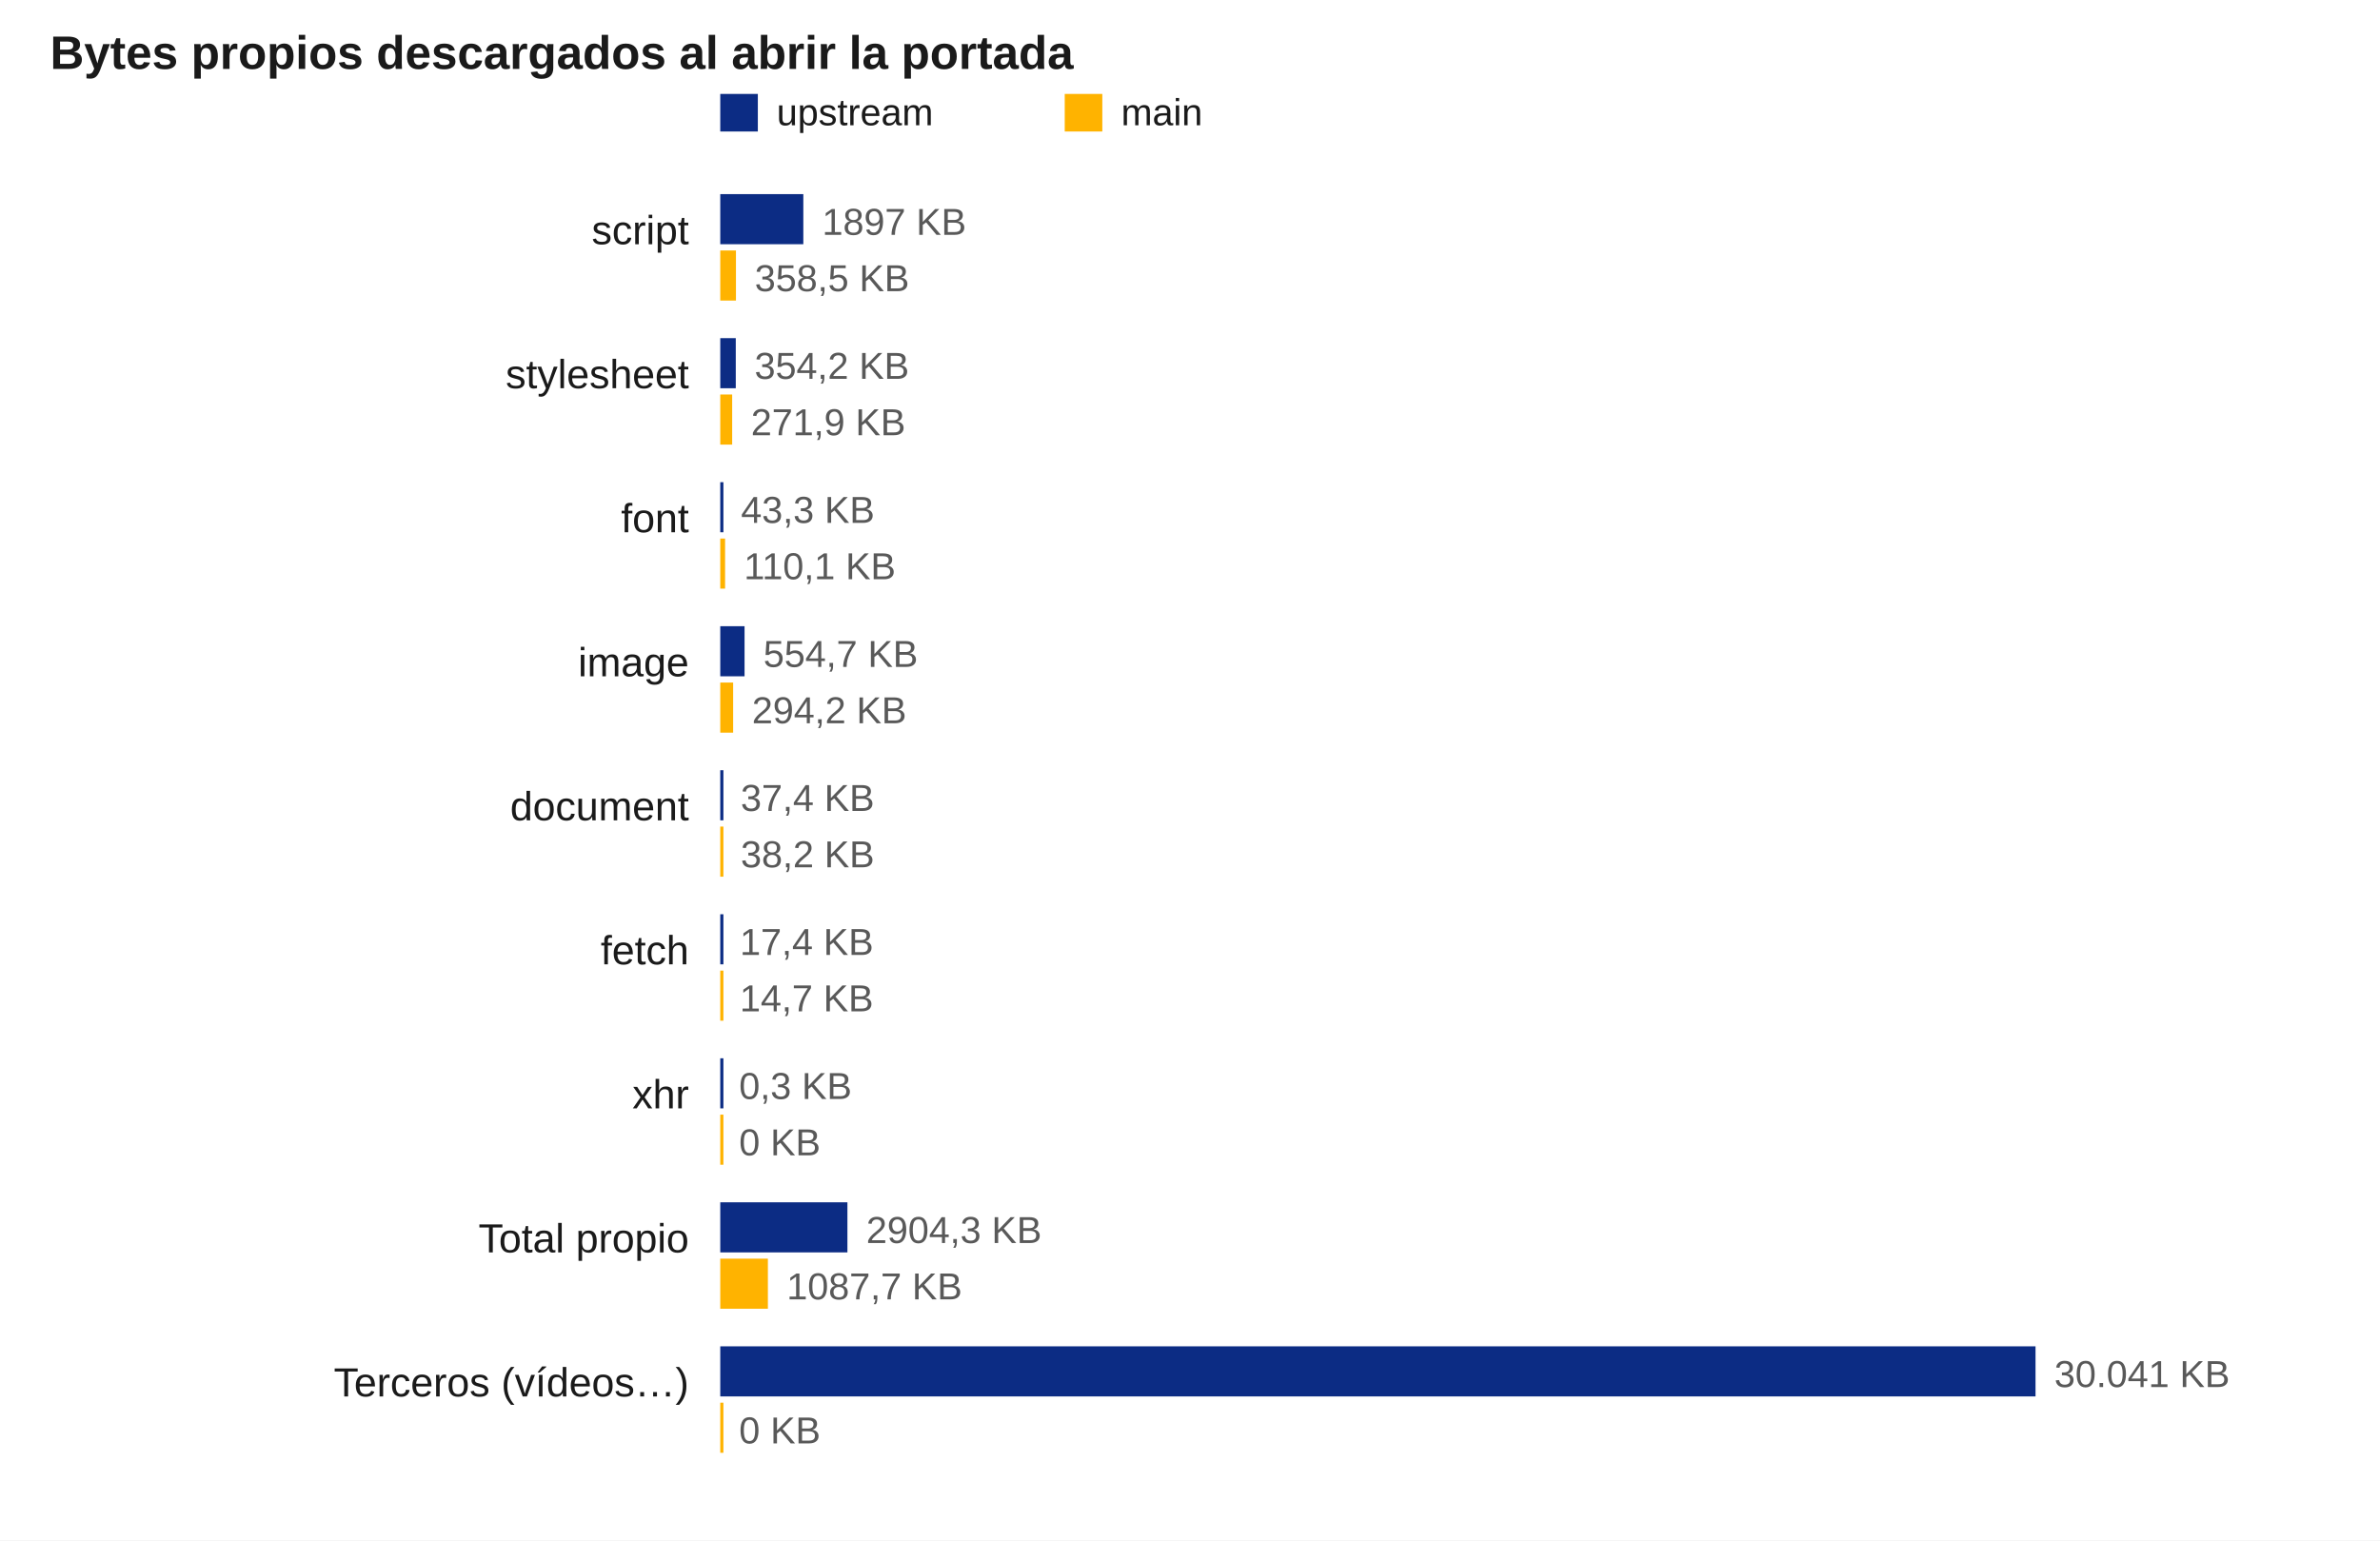
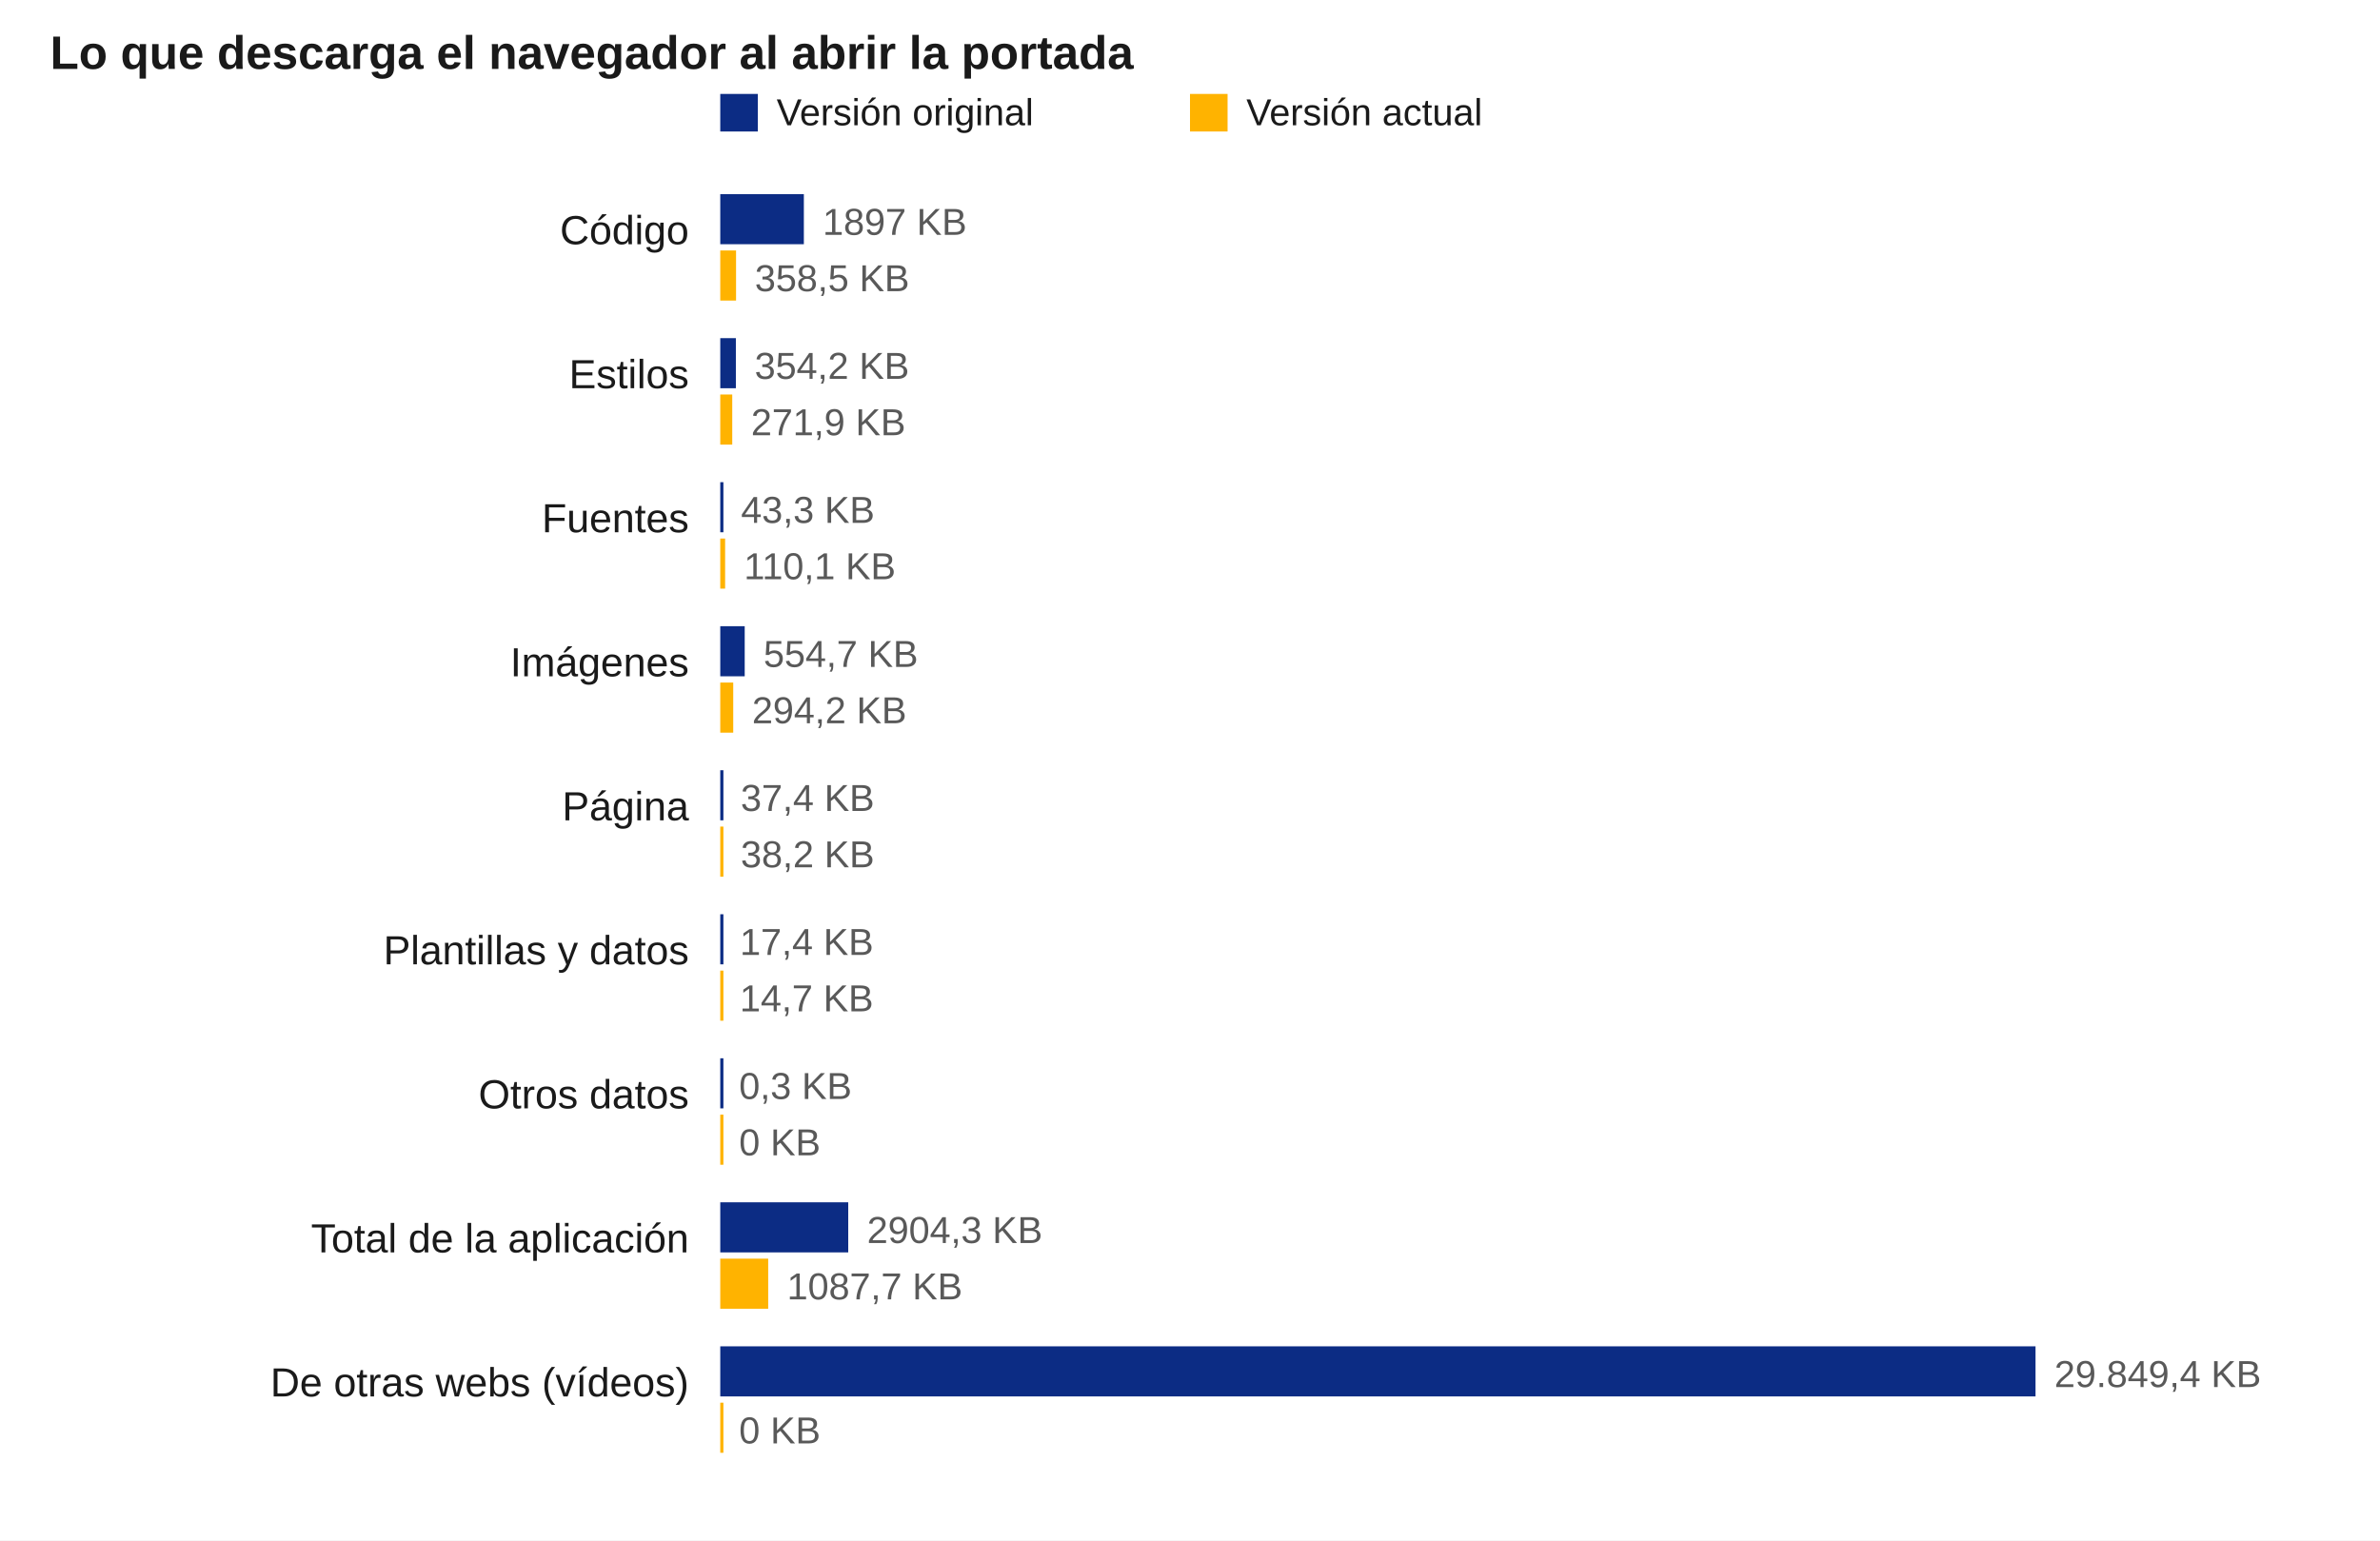
<svg xmlns="http://www.w3.org/2000/svg" width="760" height="492" viewBox="0 0 760 492" font-family="Arial, Liberation Sans, sans-serif">
  <rect width="100%" height="100%" fill="#FFFFFF" />
-   <text x="16" y="22" font-size="15" font-weight="700" fill="#1A1A1A">Bytes propios descargados al abrir la portada</text>
+   <text x="16" y="22" font-size="15" font-weight="700" fill="#1A1A1A">Lo que descarga el navegador al abrir la portada</text>
  <rect x="230" y="30" width="12" height="12" fill="#0C2C84" />
-   <text x="248" y="40" font-size="12" fill="#1A1A1A">upstream</text>
-   <rect x="340" y="30" width="12" height="12" fill="#FFB300" />
-   <text x="358" y="40" font-size="12" fill="#1A1A1A">main</text>
-   <text x="220" y="78" text-anchor="end" font-size="13" fill="#1A1A1A">script</text>
-   <rect x="230" y="62" width="26.522" height="16" fill="#0C2C84" />
-   <text x="262.522" y="75" font-size="12" fill="#595959">1897 KB</text>
-   <rect x="230" y="80" width="5.012" height="16" fill="#FFB300" />
-   <text x="241.012" y="93" font-size="12" fill="#595959">358,5 KB</text>
-   <text x="220" y="124" text-anchor="end" font-size="13" fill="#1A1A1A">stylesheet</text>
-   <rect x="230" y="108" width="4.952" height="16" fill="#0C2C84" />
-   <text x="240.952" y="121" font-size="12" fill="#595959">354,2 KB</text>
-   <rect x="230" y="126" width="3.801" height="16" fill="#FFB300" />
-   <text x="239.801" y="139" font-size="12" fill="#595959">271,9 KB</text>
-   <text x="220" y="170" text-anchor="end" font-size="13" fill="#1A1A1A">font</text>
+   <text x="248" y="40" font-size="12" fill="#1A1A1A">Versión original</text>
+   <rect x="380" y="30" width="12" height="12" fill="#FFB300" />
+   <text x="398" y="40" font-size="12" fill="#1A1A1A">Versión actual</text>
+   <text x="220" y="78" text-anchor="end" font-size="13" fill="#1A1A1A">Código</text>
+   <rect x="230" y="62" width="26.692" height="16" fill="#0C2C84" />
+   <text x="262.692" y="75" font-size="12" fill="#595959">1897 KB</text>
+   <rect x="230" y="80" width="5.044" height="16" fill="#FFB300" />
+   <text x="241.044" y="93" font-size="12" fill="#595959">358,5 KB</text>
+   <text x="220" y="124" text-anchor="end" font-size="13" fill="#1A1A1A">Estilos</text>
+   <rect x="230" y="108" width="4.984" height="16" fill="#0C2C84" />
+   <text x="240.984" y="121" font-size="12" fill="#595959">354,2 KB</text>
+   <rect x="230" y="126" width="3.826" height="16" fill="#FFB300" />
+   <text x="239.826" y="139" font-size="12" fill="#595959">271,9 KB</text>
+   <text x="220" y="170" text-anchor="end" font-size="13" fill="#1A1A1A">Fuentes</text>
  <rect x="230" y="154" width="1" height="16" fill="#0C2C84" />
-   <text x="236.605" y="167" font-size="12" fill="#595959">43,3 KB</text>
-   <rect x="230" y="172" width="1.539" height="16" fill="#FFB300" />
-   <text x="237.539" y="185" font-size="12" fill="#595959">110,1 KB</text>
-   <text x="220" y="216" text-anchor="end" font-size="13" fill="#1A1A1A">image</text>
-   <rect x="230" y="200" width="7.755" height="16" fill="#0C2C84" />
-   <text x="243.755" y="213" font-size="12" fill="#595959">554,7 KB</text>
-   <rect x="230" y="218" width="4.113" height="16" fill="#FFB300" />
-   <text x="240.113" y="231" font-size="12" fill="#595959">294,2 KB</text>
-   <text x="220" y="262" text-anchor="end" font-size="13" fill="#1A1A1A">document</text>
+   <text x="236.609" y="167" font-size="12" fill="#595959">43,3 KB</text>
+   <rect x="230" y="172" width="1.549" height="16" fill="#FFB300" />
+   <text x="237.549" y="185" font-size="12" fill="#595959">110,1 KB</text>
+   <text x="220" y="216" text-anchor="end" font-size="13" fill="#1A1A1A">Imágenes</text>
+   <rect x="230" y="200" width="7.805" height="16" fill="#0C2C84" />
+   <text x="243.805" y="213" font-size="12" fill="#595959">554,7 KB</text>
+   <rect x="230" y="218" width="4.14" height="16" fill="#FFB300" />
+   <text x="240.14" y="231" font-size="12" fill="#595959">294,2 KB</text>
+   <text x="220" y="262" text-anchor="end" font-size="13" fill="#1A1A1A">Página</text>
  <rect x="230" y="246" width="1" height="16" fill="#0C2C84" />
-   <text x="236.523" y="259" font-size="12" fill="#595959">37,4 KB</text>
+   <text x="236.526" y="259" font-size="12" fill="#595959">37,4 KB</text>
  <rect x="230" y="264" width="1" height="16" fill="#FFB300" />
-   <text x="236.534" y="277" font-size="12" fill="#595959">38,2 KB</text>
-   <text x="220" y="308" text-anchor="end" font-size="13" fill="#1A1A1A">fetch</text>
+   <text x="236.537" y="277" font-size="12" fill="#595959">38,2 KB</text>
+   <text x="220" y="308" text-anchor="end" font-size="13" fill="#1A1A1A">Plantillas y datos</text>
  <rect x="230" y="292" width="1" height="16" fill="#0C2C84" />
-   <text x="236.243" y="305" font-size="12" fill="#595959">17,4 KB</text>
+   <text x="236.245" y="305" font-size="12" fill="#595959">17,4 KB</text>
  <rect x="230" y="310" width="1" height="16" fill="#FFB300" />
-   <text x="236.206" y="323" font-size="12" fill="#595959">14,7 KB</text>
-   <text x="220" y="354" text-anchor="end" font-size="13" fill="#1A1A1A">xhr</text>
+   <text x="236.207" y="323" font-size="12" fill="#595959">14,7 KB</text>
+   <text x="220" y="354" text-anchor="end" font-size="13" fill="#1A1A1A">Otros datos</text>
  <rect x="230" y="338" width="1" height="16" fill="#0C2C84" />
  <text x="236.004" y="351" font-size="12" fill="#595959">0,3 KB</text>
  <rect x="230" y="356" width="1" height="16" fill="#FFB300" />
  <text x="236" y="369" font-size="12" fill="#595959">0 KB</text>
-   <text x="220" y="400" text-anchor="end" font-size="13" fill="#1A1A1A">Total propio</text>
-   <rect x="230" y="384" width="40.605" height="16" fill="#0C2C84" />
-   <text x="276.605" y="397" font-size="12" fill="#595959">2904,3 KB</text>
-   <rect x="230" y="402" width="15.207" height="16" fill="#FFB300" />
-   <text x="251.207" y="415" font-size="12" fill="#595959">1087,7 KB</text>
-   <text x="220" y="446" text-anchor="end" font-size="13" fill="#1A1A1A">Terceros (vídeos…)</text>
+   <text x="220" y="400" text-anchor="end" font-size="13" fill="#1A1A1A">Total de la aplicación</text>
+   <rect x="230" y="384" width="40.865" height="16" fill="#0C2C84" />
+   <text x="276.865" y="397" font-size="12" fill="#595959">2904,3 KB</text>
+   <rect x="230" y="402" width="15.305" height="16" fill="#FFB300" />
+   <text x="251.305" y="415" font-size="12" fill="#595959">1087,7 KB</text>
+   <text x="220" y="446" text-anchor="end" font-size="13" fill="#1A1A1A">De otras webs (vídeos)</text>
  <rect x="230" y="430" width="420" height="16" fill="#0C2C84" />
-   <text x="656" y="443" font-size="12" fill="#595959">30.041 KB</text>
+   <text x="656" y="443" font-size="12" fill="#595959">29.849,4 KB</text>
  <rect x="230" y="448" width="1" height="16" fill="#FFB300" />
  <text x="236" y="461" font-size="12" fill="#595959">0 KB</text>
</svg>
